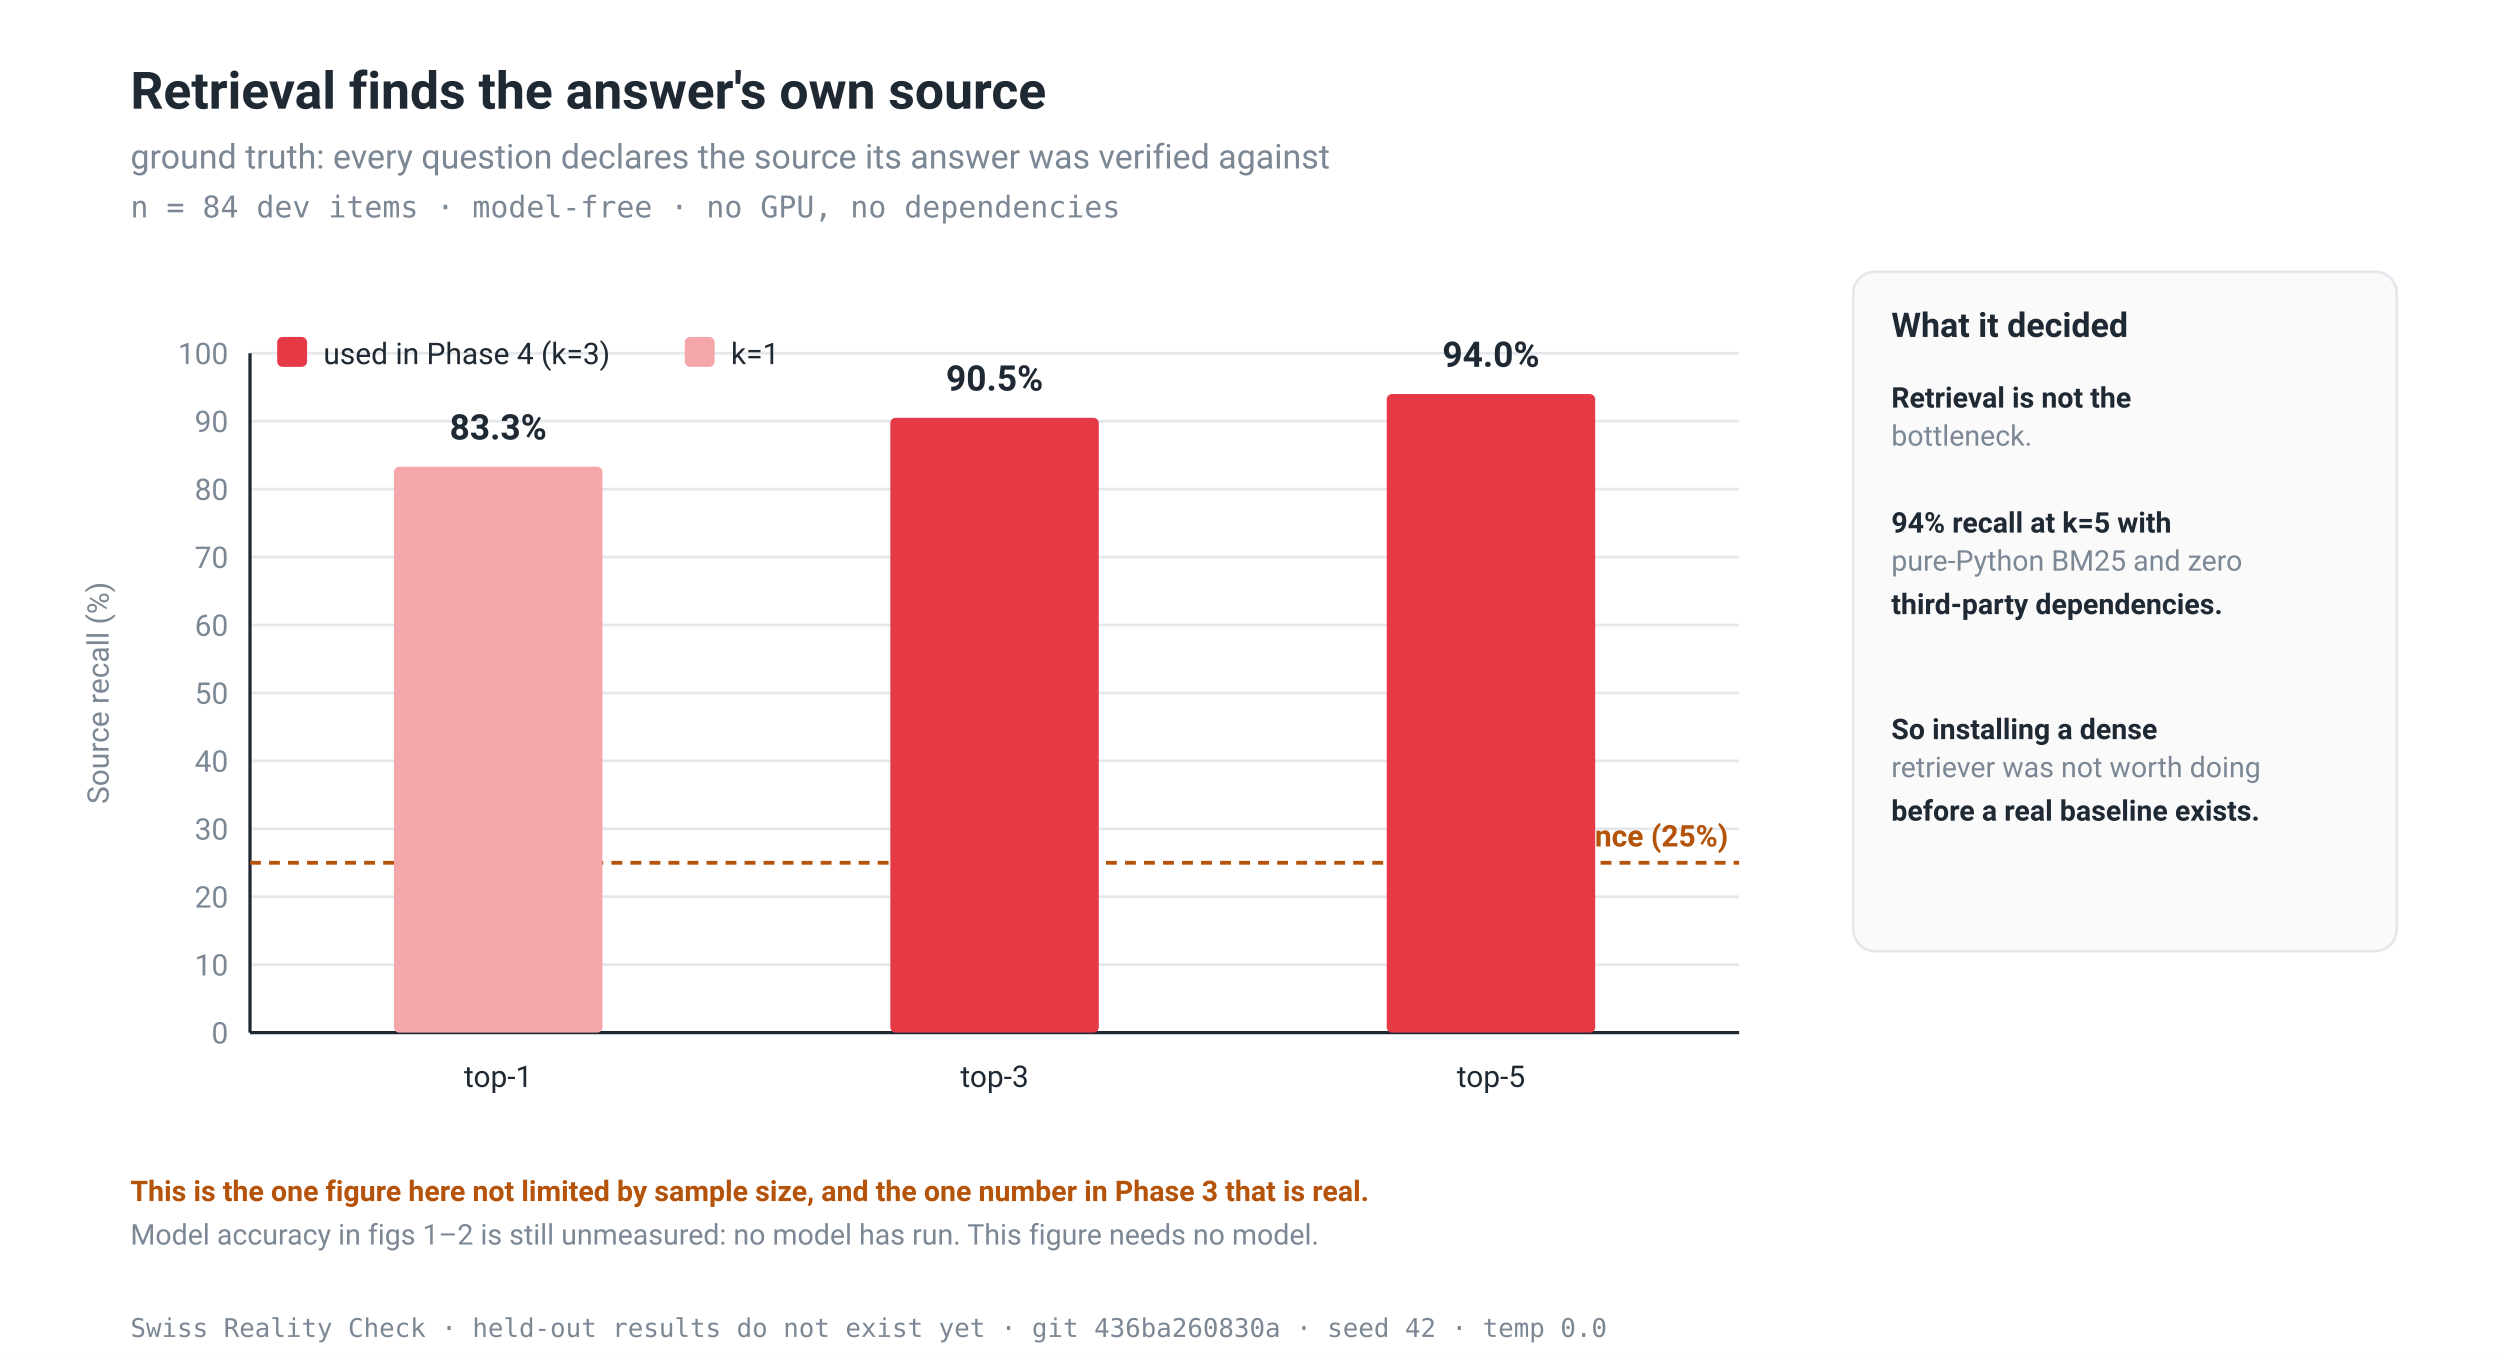
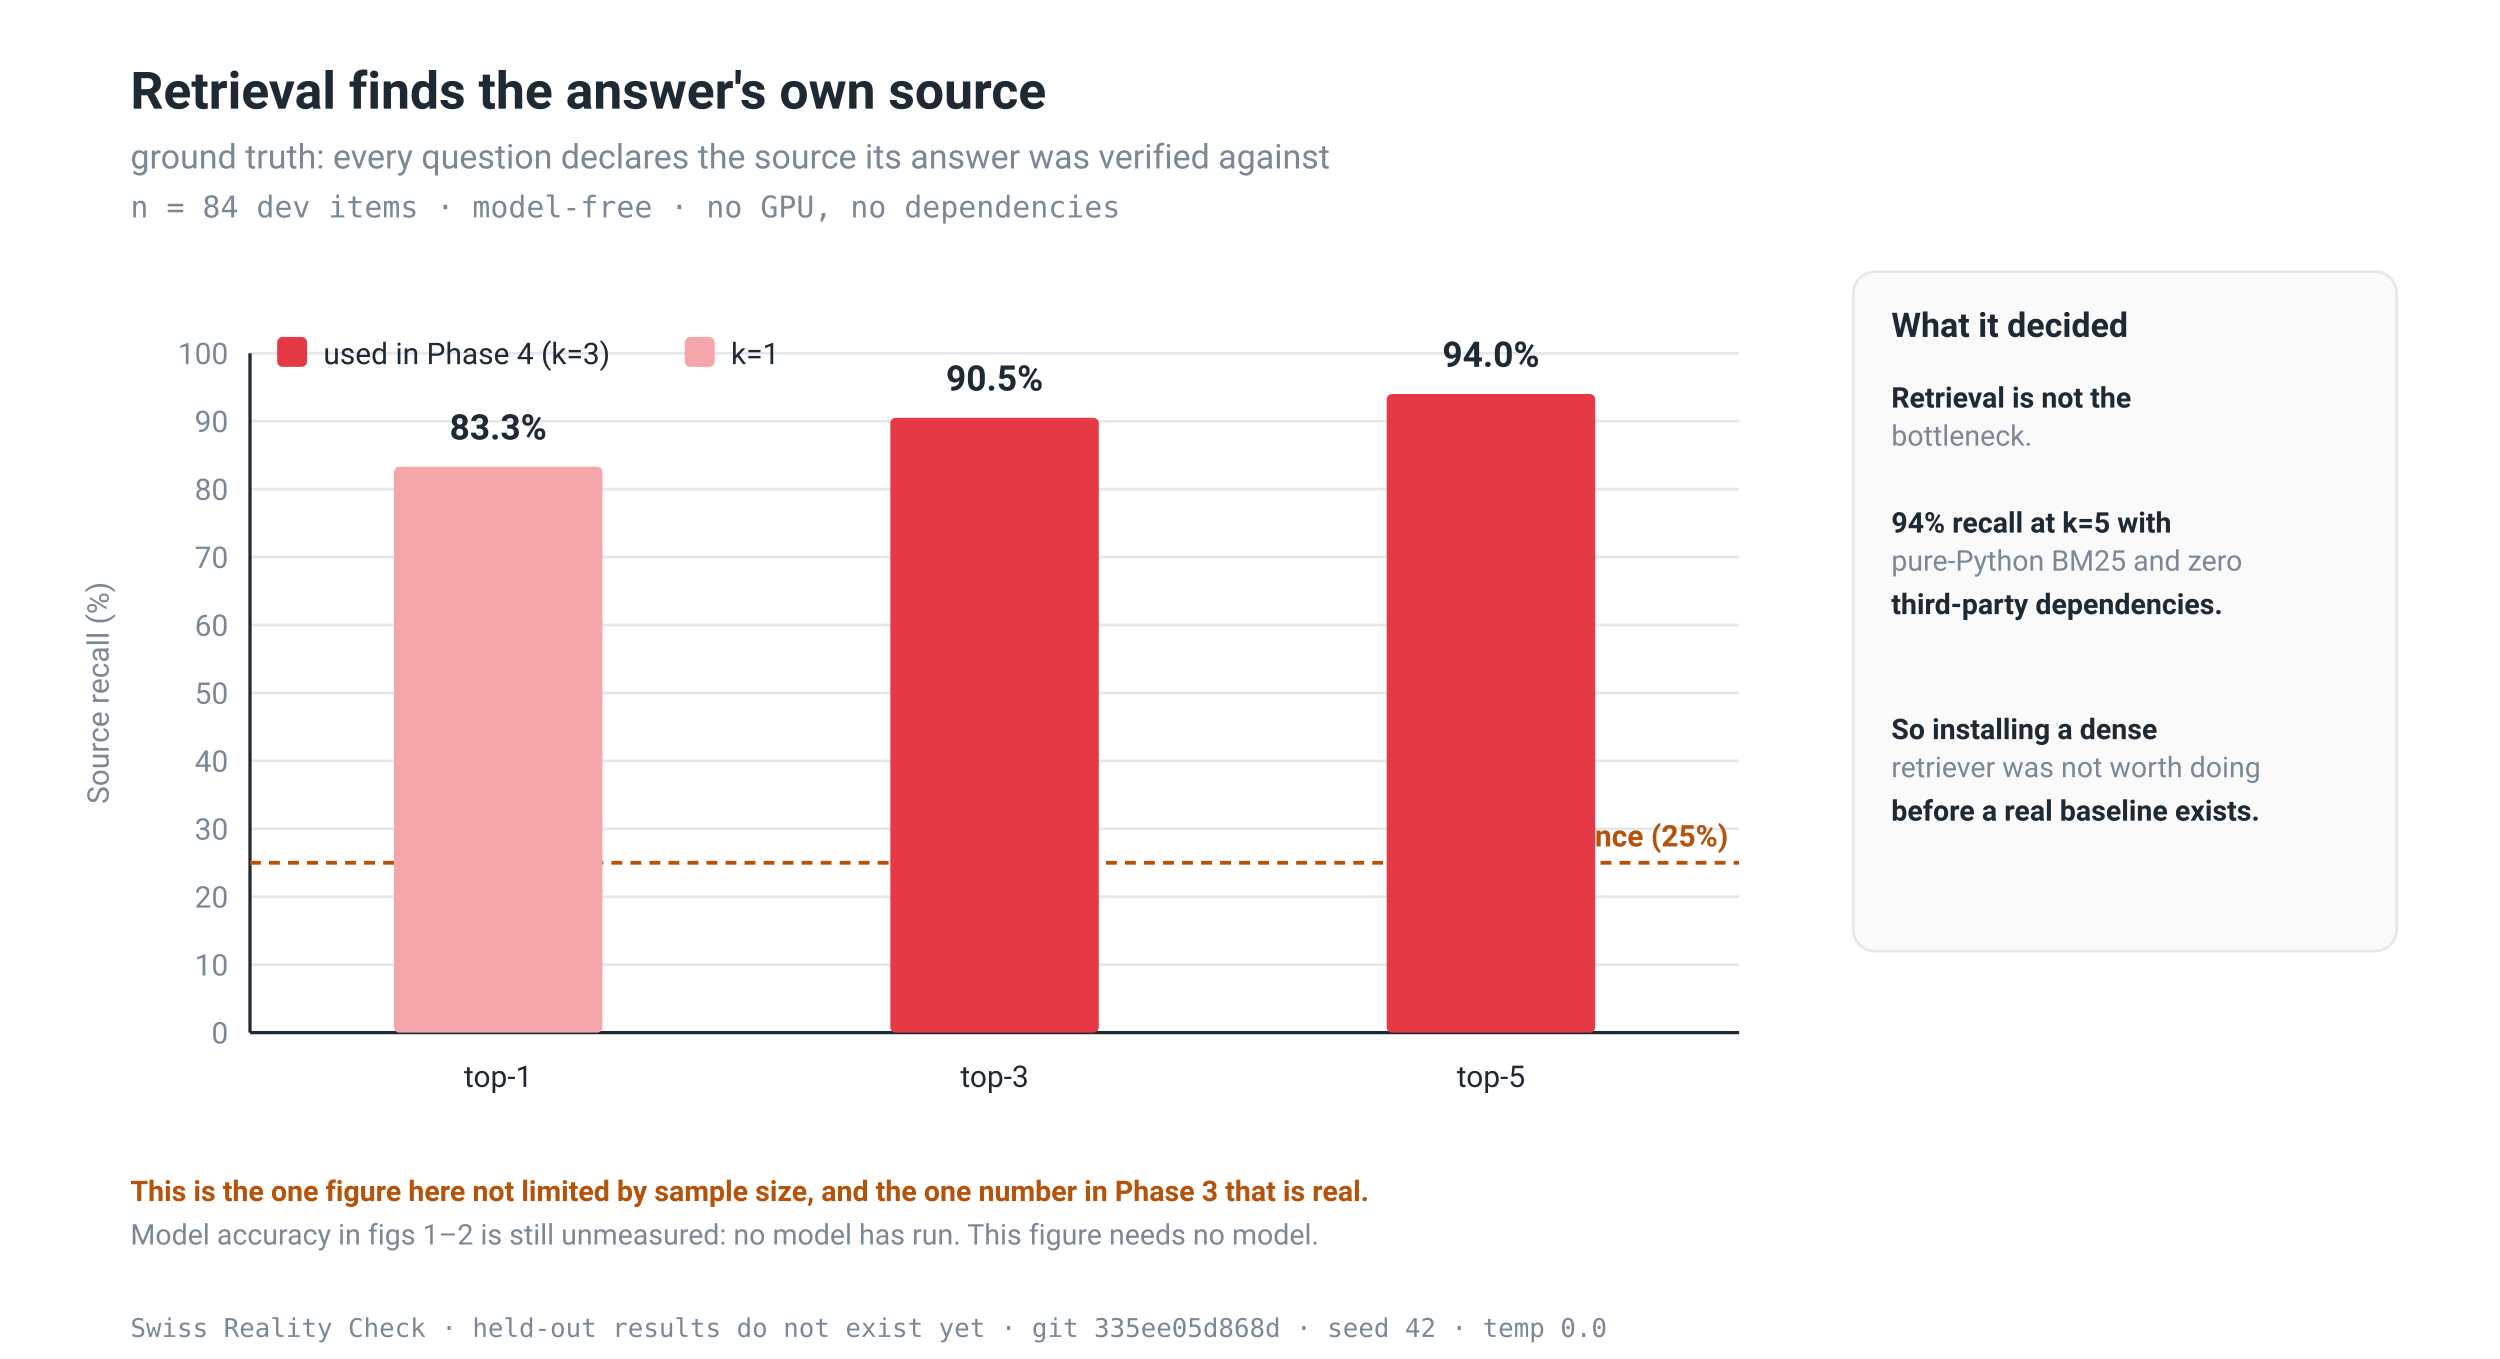
<svg xmlns="http://www.w3.org/2000/svg" width="920" height="500" viewBox="0 0 920 500" role="img" aria-labelledby="t" font-family="ui-sans-serif, -apple-system, 'Segoe UI', Roboto, 'Helvetica Neue', Arial, sans-serif">
  <rect width="920" height="500" fill="#FFFFFF" />
  <text x="48.00" y="40.00" font-family="ui-sans-serif, -apple-system, 'Segoe UI', Roboto, 'Helvetica Neue', Arial, sans-serif" font-size="19" fill="#1F2933" font-weight="bold" text-anchor="start" opacity="1.0" font-style="">Retrieval finds the answer's own source</text>
  <text x="48.00" y="62.00" font-family="ui-sans-serif, -apple-system, 'Segoe UI', Roboto, 'Helvetica Neue', Arial, sans-serif" font-size="12.5" fill="#7B8794" font-weight="normal" text-anchor="start" opacity="1.0" font-style="">ground truth: every question declares the source its answer was verified against</text>
  <text x="48.00" y="80.00" font-family="ui-monospace, SFMono-Regular, Menlo, Consolas, monospace" font-size="11" fill="#7B8794" font-weight="normal" text-anchor="start" opacity="1.0" font-style="">n = 84 dev items · model-free · no GPU, no dependencies</text>
  <line x1="92.00" y1="380.00" x2="640.00" y2="380.00" stroke="#E4E7EB" stroke-width="1" stroke-linecap="butt" />
  <text x="84.00" y="384.00" font-family="ui-sans-serif, -apple-system, 'Segoe UI', Roboto, 'Helvetica Neue', Arial, sans-serif" font-size="11" fill="#7B8794" font-weight="normal" text-anchor="end" opacity="1.0" font-style="">0</text>
  <line x1="92.00" y1="355.00" x2="640.00" y2="355.00" stroke="#E4E7EB" stroke-width="1" stroke-linecap="butt" />
  <text x="84.00" y="359.00" font-family="ui-sans-serif, -apple-system, 'Segoe UI', Roboto, 'Helvetica Neue', Arial, sans-serif" font-size="11" fill="#7B8794" font-weight="normal" text-anchor="end" opacity="1.0" font-style="">10</text>
  <line x1="92.00" y1="330.00" x2="640.00" y2="330.00" stroke="#E4E7EB" stroke-width="1" stroke-linecap="butt" />
  <text x="84.00" y="334.00" font-family="ui-sans-serif, -apple-system, 'Segoe UI', Roboto, 'Helvetica Neue', Arial, sans-serif" font-size="11" fill="#7B8794" font-weight="normal" text-anchor="end" opacity="1.0" font-style="">20</text>
  <line x1="92.00" y1="305.00" x2="640.00" y2="305.00" stroke="#E4E7EB" stroke-width="1" stroke-linecap="butt" />
  <text x="84.00" y="309.00" font-family="ui-sans-serif, -apple-system, 'Segoe UI', Roboto, 'Helvetica Neue', Arial, sans-serif" font-size="11" fill="#7B8794" font-weight="normal" text-anchor="end" opacity="1.0" font-style="">30</text>
  <line x1="92.00" y1="280.00" x2="640.00" y2="280.00" stroke="#E4E7EB" stroke-width="1" stroke-linecap="butt" />
  <text x="84.00" y="284.00" font-family="ui-sans-serif, -apple-system, 'Segoe UI', Roboto, 'Helvetica Neue', Arial, sans-serif" font-size="11" fill="#7B8794" font-weight="normal" text-anchor="end" opacity="1.0" font-style="">40</text>
  <line x1="92.00" y1="255.00" x2="640.00" y2="255.00" stroke="#E4E7EB" stroke-width="1" stroke-linecap="butt" />
  <text x="84.00" y="259.00" font-family="ui-sans-serif, -apple-system, 'Segoe UI', Roboto, 'Helvetica Neue', Arial, sans-serif" font-size="11" fill="#7B8794" font-weight="normal" text-anchor="end" opacity="1.0" font-style="">50</text>
  <line x1="92.00" y1="230.00" x2="640.00" y2="230.00" stroke="#E4E7EB" stroke-width="1" stroke-linecap="butt" />
  <text x="84.00" y="234.00" font-family="ui-sans-serif, -apple-system, 'Segoe UI', Roboto, 'Helvetica Neue', Arial, sans-serif" font-size="11" fill="#7B8794" font-weight="normal" text-anchor="end" opacity="1.0" font-style="">60</text>
  <line x1="92.00" y1="205.00" x2="640.00" y2="205.00" stroke="#E4E7EB" stroke-width="1" stroke-linecap="butt" />
  <text x="84.00" y="209.00" font-family="ui-sans-serif, -apple-system, 'Segoe UI', Roboto, 'Helvetica Neue', Arial, sans-serif" font-size="11" fill="#7B8794" font-weight="normal" text-anchor="end" opacity="1.0" font-style="">70</text>
  <line x1="92.00" y1="180.00" x2="640.00" y2="180.00" stroke="#E4E7EB" stroke-width="1" stroke-linecap="butt" />
  <text x="84.00" y="184.00" font-family="ui-sans-serif, -apple-system, 'Segoe UI', Roboto, 'Helvetica Neue', Arial, sans-serif" font-size="11" fill="#7B8794" font-weight="normal" text-anchor="end" opacity="1.0" font-style="">80</text>
  <line x1="92.00" y1="155.00" x2="640.00" y2="155.00" stroke="#E4E7EB" stroke-width="1" stroke-linecap="butt" />
  <text x="84.00" y="159.00" font-family="ui-sans-serif, -apple-system, 'Segoe UI', Roboto, 'Helvetica Neue', Arial, sans-serif" font-size="11" fill="#7B8794" font-weight="normal" text-anchor="end" opacity="1.0" font-style="">90</text>
  <line x1="92.00" y1="130.00" x2="640.00" y2="130.00" stroke="#E4E7EB" stroke-width="1" stroke-linecap="butt" />
  <text x="84.00" y="134.00" font-family="ui-sans-serif, -apple-system, 'Segoe UI', Roboto, 'Helvetica Neue', Arial, sans-serif" font-size="11" fill="#7B8794" font-weight="normal" text-anchor="end" opacity="1.0" font-style="">100</text>
  <line x1="92.00" y1="130.00" x2="92.00" y2="380.00" stroke="#1F2933" stroke-width="1.2" stroke-linecap="butt" />
  <line x1="92.00" y1="380.00" x2="640.00" y2="380.00" stroke="#1F2933" stroke-width="1.2" stroke-linecap="butt" />
  <text x="40.00" y="255.00" font-family="ui-sans-serif, -apple-system, 'Segoe UI', Roboto, 'Helvetica Neue', Arial, sans-serif" font-size="11" fill="#7B8794" font-weight="normal" text-anchor="middle" transform="rotate(-90 40.00 255.00)">Source recall (%)</text>
  <line x1="92.00" y1="317.50" x2="640.00" y2="317.50" stroke="#B45309" stroke-width="1.4" stroke-linecap="butt" stroke-dasharray="4 3" />
  <text x="636.00" y="311.50" font-family="ui-sans-serif, -apple-system, 'Segoe UI', Roboto, 'Helvetica Neue', Arial, sans-serif" font-size="11" fill="#B45309" font-weight="bold" text-anchor="end" opacity="1.0" font-style="">chance (25%)</text>
  <rect x="144.97" y="171.75" width="76.72" height="208.25" rx="2" fill="#F4A6AB" stroke="none" stroke-width="1.4" opacity="1.0" />
  <text x="183.33" y="161.75" font-family="ui-sans-serif, -apple-system, 'Segoe UI', Roboto, 'Helvetica Neue', Arial, sans-serif" font-size="13" fill="#1F2933" font-weight="bold" text-anchor="middle" opacity="1.0" font-style="">83.3%</text>
  <rect x="327.64" y="153.75" width="76.72" height="226.25" rx="2" fill="#E63946" stroke="none" stroke-width="1.4" opacity="1.0" />
  <text x="366.00" y="143.75" font-family="ui-sans-serif, -apple-system, 'Segoe UI', Roboto, 'Helvetica Neue', Arial, sans-serif" font-size="13" fill="#1F2933" font-weight="bold" text-anchor="middle" opacity="1.0" font-style="">90.5%</text>
  <rect x="510.31" y="145.00" width="76.72" height="235.00" rx="2" fill="#E63946" stroke="none" stroke-width="1.4" opacity="1.0" />
  <text x="548.67" y="135.00" font-family="ui-sans-serif, -apple-system, 'Segoe UI', Roboto, 'Helvetica Neue', Arial, sans-serif" font-size="13" fill="#1F2933" font-weight="bold" text-anchor="middle" opacity="1.0" font-style="">94.0%</text>
  <text x="183.33" y="400.00" font-family="ui-sans-serif, -apple-system, 'Segoe UI', Roboto, 'Helvetica Neue', Arial, sans-serif" font-size="11" fill="#1F2933" font-weight="normal" text-anchor="middle" opacity="1.0" font-style="">top-1</text>
  <text x="366.00" y="400.00" font-family="ui-sans-serif, -apple-system, 'Segoe UI', Roboto, 'Helvetica Neue', Arial, sans-serif" font-size="11" fill="#1F2933" font-weight="normal" text-anchor="middle" opacity="1.0" font-style="">top-3</text>
  <text x="548.67" y="400.00" font-family="ui-sans-serif, -apple-system, 'Segoe UI', Roboto, 'Helvetica Neue', Arial, sans-serif" font-size="11" fill="#1F2933" font-weight="normal" text-anchor="middle" opacity="1.0" font-style="">top-5</text>
  <rect x="102.00" y="124.00" width="11.00" height="11.00" rx="2" fill="#E63946" stroke="none" stroke-width="1" opacity="1.0" />
  <text x="119.00" y="134.00" font-family="ui-sans-serif, -apple-system, 'Segoe UI', Roboto, 'Helvetica Neue', Arial, sans-serif" font-size="11" fill="#1F2933" font-weight="normal" text-anchor="start" opacity="1.0" font-style="">used in Phase 4 (k=3)</text>
  <rect x="252.00" y="124.00" width="11.00" height="11.00" rx="2" fill="#F4A6AB" stroke="none" stroke-width="1" opacity="1.0" />
  <text x="269.00" y="134.00" font-family="ui-sans-serif, -apple-system, 'Segoe UI', Roboto, 'Helvetica Neue', Arial, sans-serif" font-size="11" fill="#1F2933" font-weight="normal" text-anchor="start" opacity="1.0" font-style="">k=1</text>
  <rect x="682.00" y="100.00" width="200.00" height="250.00" rx="8" fill="#FAFAFB" stroke="#E4E7EB" stroke-width="1" opacity="1.0" />
  <text x="696.00" y="124.00" font-family="ui-sans-serif, -apple-system, 'Segoe UI', Roboto, 'Helvetica Neue', Arial, sans-serif" font-size="12.5" fill="#1F2933" font-weight="bold" text-anchor="start" opacity="1.0" font-style="">What it decided</text>
  <text x="696.00" y="150.00" font-family="ui-sans-serif, -apple-system, 'Segoe UI', Roboto, 'Helvetica Neue', Arial, sans-serif" font-size="10.5" fill="#1F2933" font-weight="bold" text-anchor="start" opacity="1.0" font-style="">Retrieval is not the</text>
  <text x="696.00" y="164.00" font-family="ui-sans-serif, -apple-system, 'Segoe UI', Roboto, 'Helvetica Neue', Arial, sans-serif" font-size="10.5" fill="#7B8794" font-weight="normal" text-anchor="start" opacity="1.0" font-style="">bottleneck.</text>
  <text x="696.00" y="196.00" font-family="ui-sans-serif, -apple-system, 'Segoe UI', Roboto, 'Helvetica Neue', Arial, sans-serif" font-size="10.5" fill="#1F2933" font-weight="bold" text-anchor="start" opacity="1.0" font-style="">94% recall at k=5 with</text>
  <text x="696.00" y="210.00" font-family="ui-sans-serif, -apple-system, 'Segoe UI', Roboto, 'Helvetica Neue', Arial, sans-serif" font-size="10.5" fill="#7B8794" font-weight="normal" text-anchor="start" opacity="1.0" font-style="">pure-Python BM25 and zero</text>
  <text x="696.00" y="226.00" font-family="ui-sans-serif, -apple-system, 'Segoe UI', Roboto, 'Helvetica Neue', Arial, sans-serif" font-size="10.5" fill="#1F2933" font-weight="bold" text-anchor="start" opacity="1.0" font-style="">third-party dependencies.</text>
  <text x="696.00" y="272.00" font-family="ui-sans-serif, -apple-system, 'Segoe UI', Roboto, 'Helvetica Neue', Arial, sans-serif" font-size="10.5" fill="#1F2933" font-weight="bold" text-anchor="start" opacity="1.0" font-style="">So installing a dense</text>
  <text x="696.00" y="286.00" font-family="ui-sans-serif, -apple-system, 'Segoe UI', Roboto, 'Helvetica Neue', Arial, sans-serif" font-size="10.5" fill="#7B8794" font-weight="normal" text-anchor="start" opacity="1.0" font-style="">retriever was not worth doing</text>
  <text x="696.00" y="302.00" font-family="ui-sans-serif, -apple-system, 'Segoe UI', Roboto, 'Helvetica Neue', Arial, sans-serif" font-size="10.5" fill="#1F2933" font-weight="bold" text-anchor="start" opacity="1.0" font-style="">before a real baseline exists.</text>
  <text x="48.00" y="442.00" font-family="ui-sans-serif, -apple-system, 'Segoe UI', Roboto, 'Helvetica Neue', Arial, sans-serif" font-size="10.5" fill="#B45309" font-weight="bold" text-anchor="start" opacity="1.0" font-style="">This is the one figure here not limited by sample size, and the one number in Phase 3 that is real.</text>
  <text x="48.00" y="458.00" font-family="ui-sans-serif, -apple-system, 'Segoe UI', Roboto, 'Helvetica Neue', Arial, sans-serif" font-size="10.5" fill="#7B8794" font-weight="normal" text-anchor="start" opacity="1.0" font-style="">Model accuracy in figs 1–2 is still unmeasured: no model has run. This figure needs no model.</text>
-   <text x="48.00" y="492.00" font-family="ui-monospace, SFMono-Regular, Menlo, Consolas, monospace" font-size="9.5" fill="#7B8794" font-weight="normal" text-anchor="start" opacity="1.0" font-style="">Swiss Reality Check · held-out results do not exist yet · git 436ba260830a · seed 42 · temp 0.0</text>
+   <text x="48.00" y="492.00" font-family="ui-monospace, SFMono-Regular, Menlo, Consolas, monospace" font-size="9.5" fill="#7B8794" font-weight="normal" text-anchor="start" opacity="1.0" font-style="">Swiss Reality Check · held-out results do not exist yet · git 335ee05d868d · seed 42 · temp 0.0</text>
</svg>
